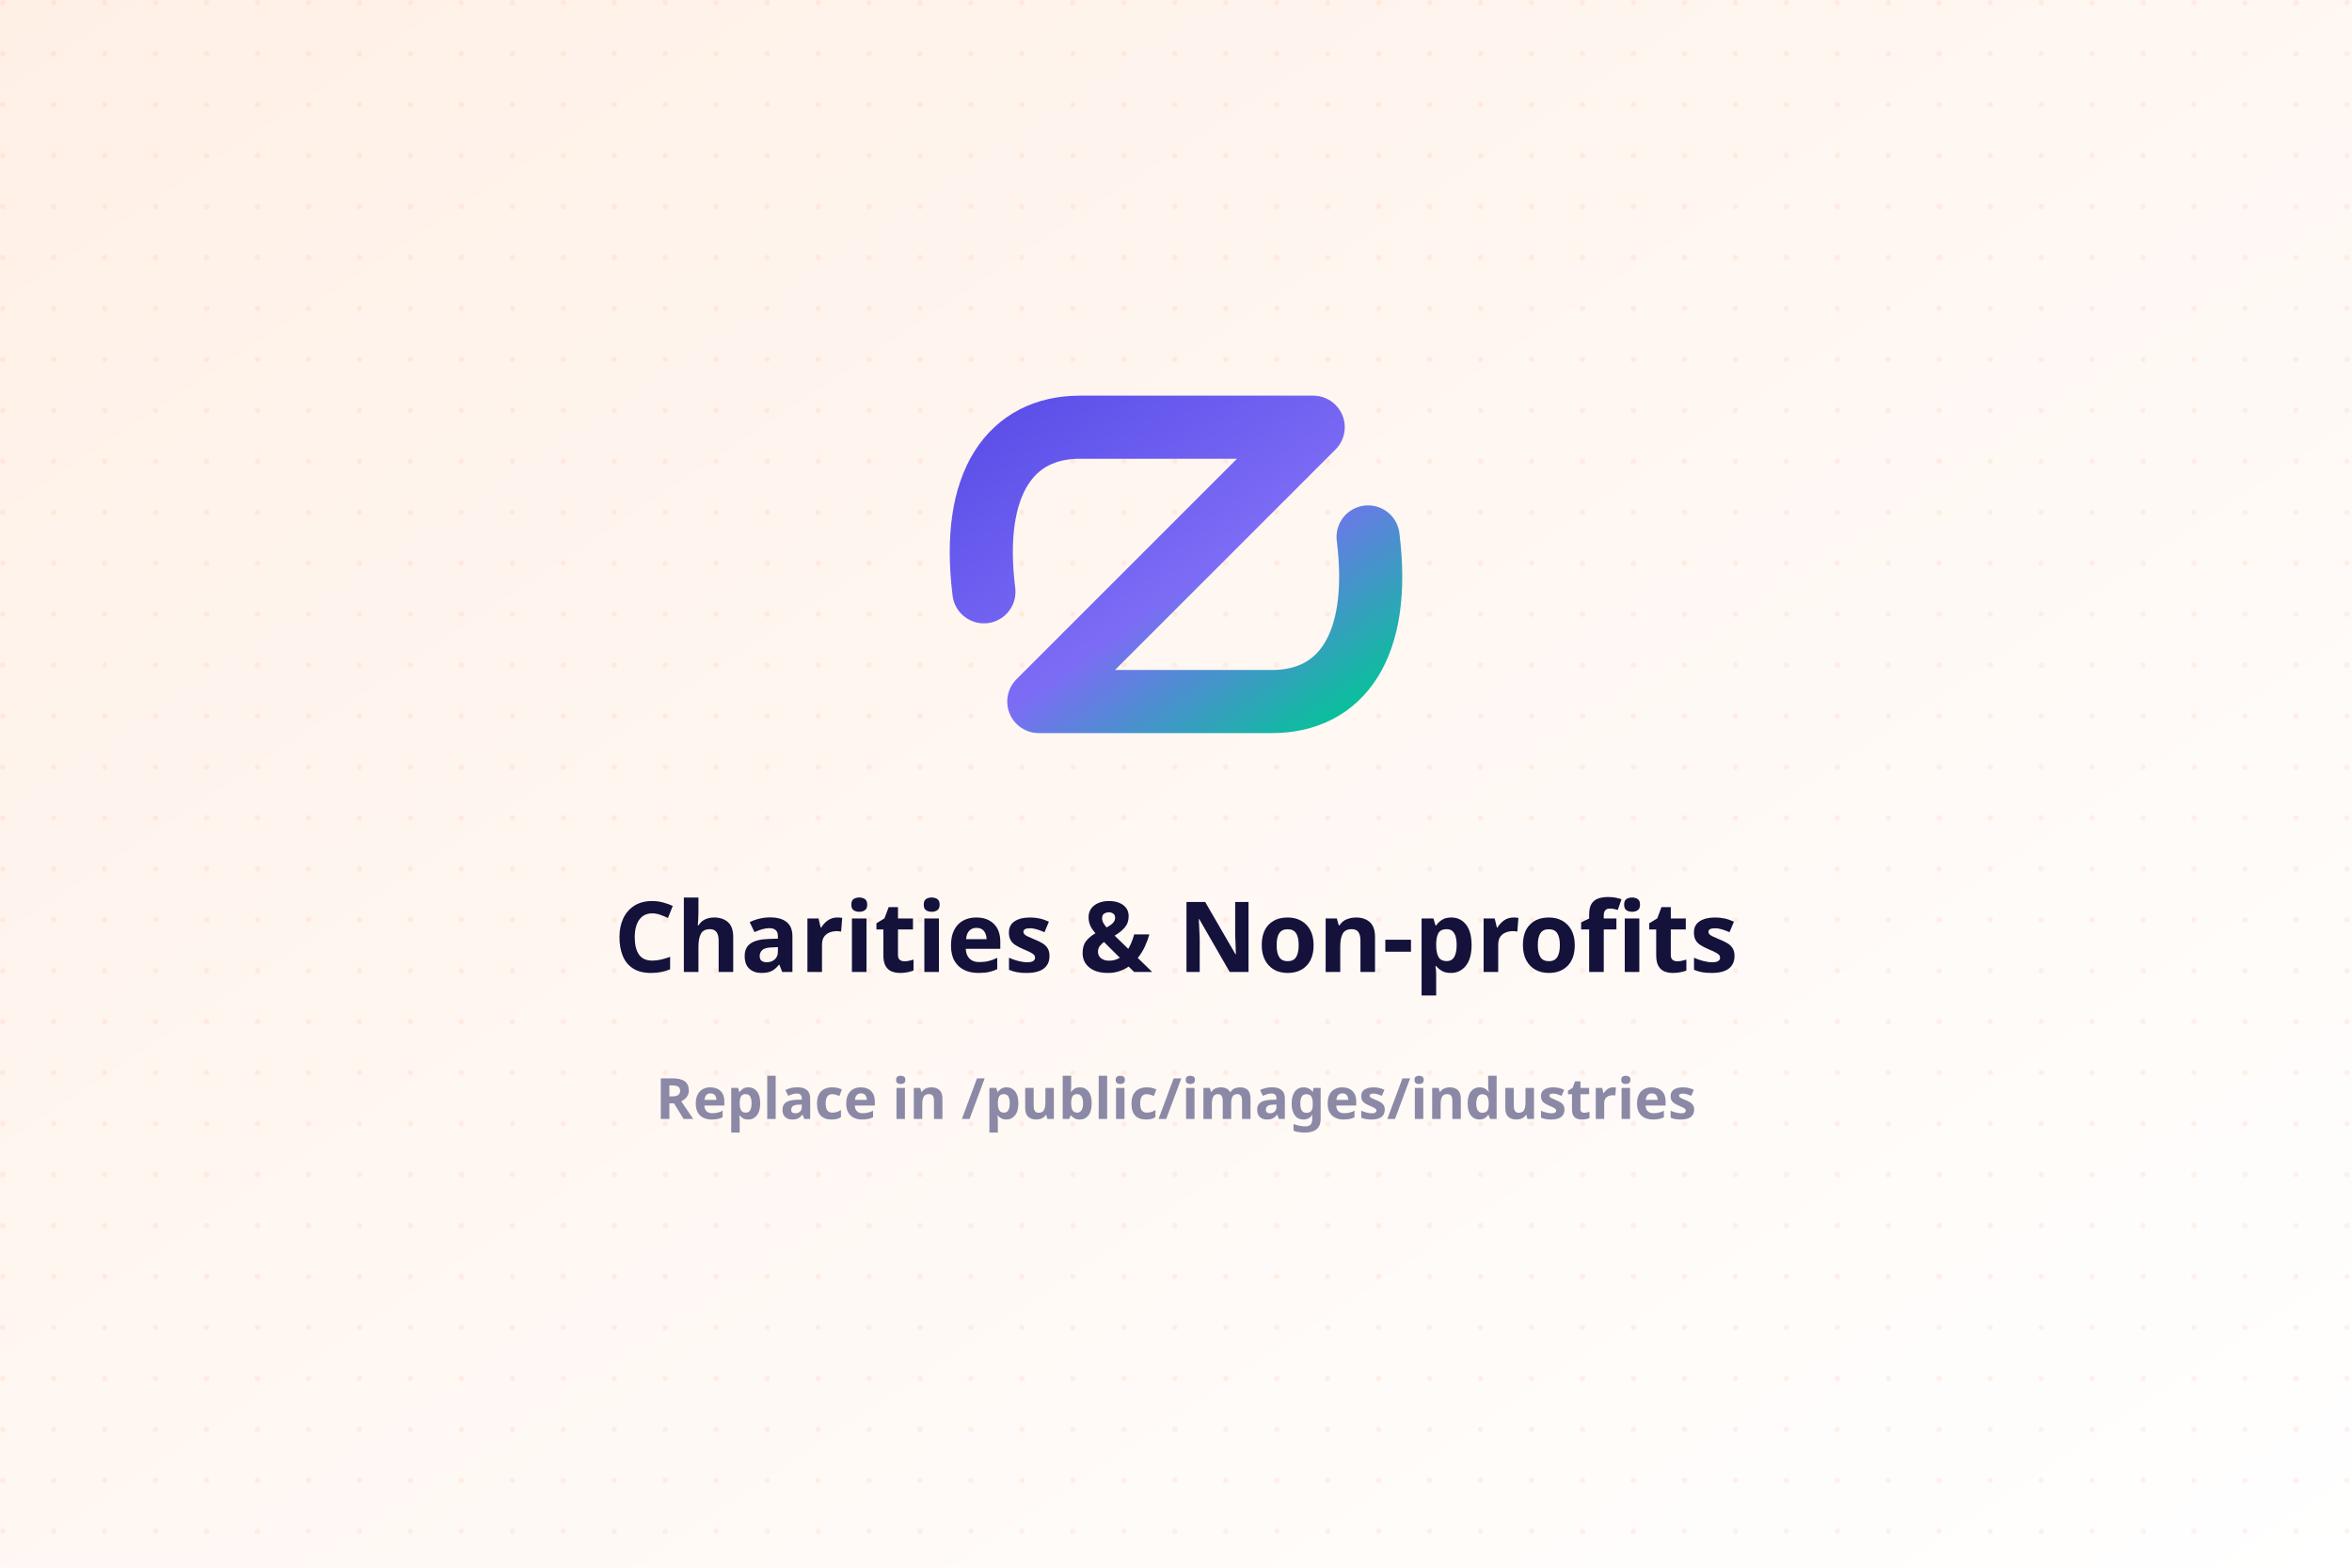
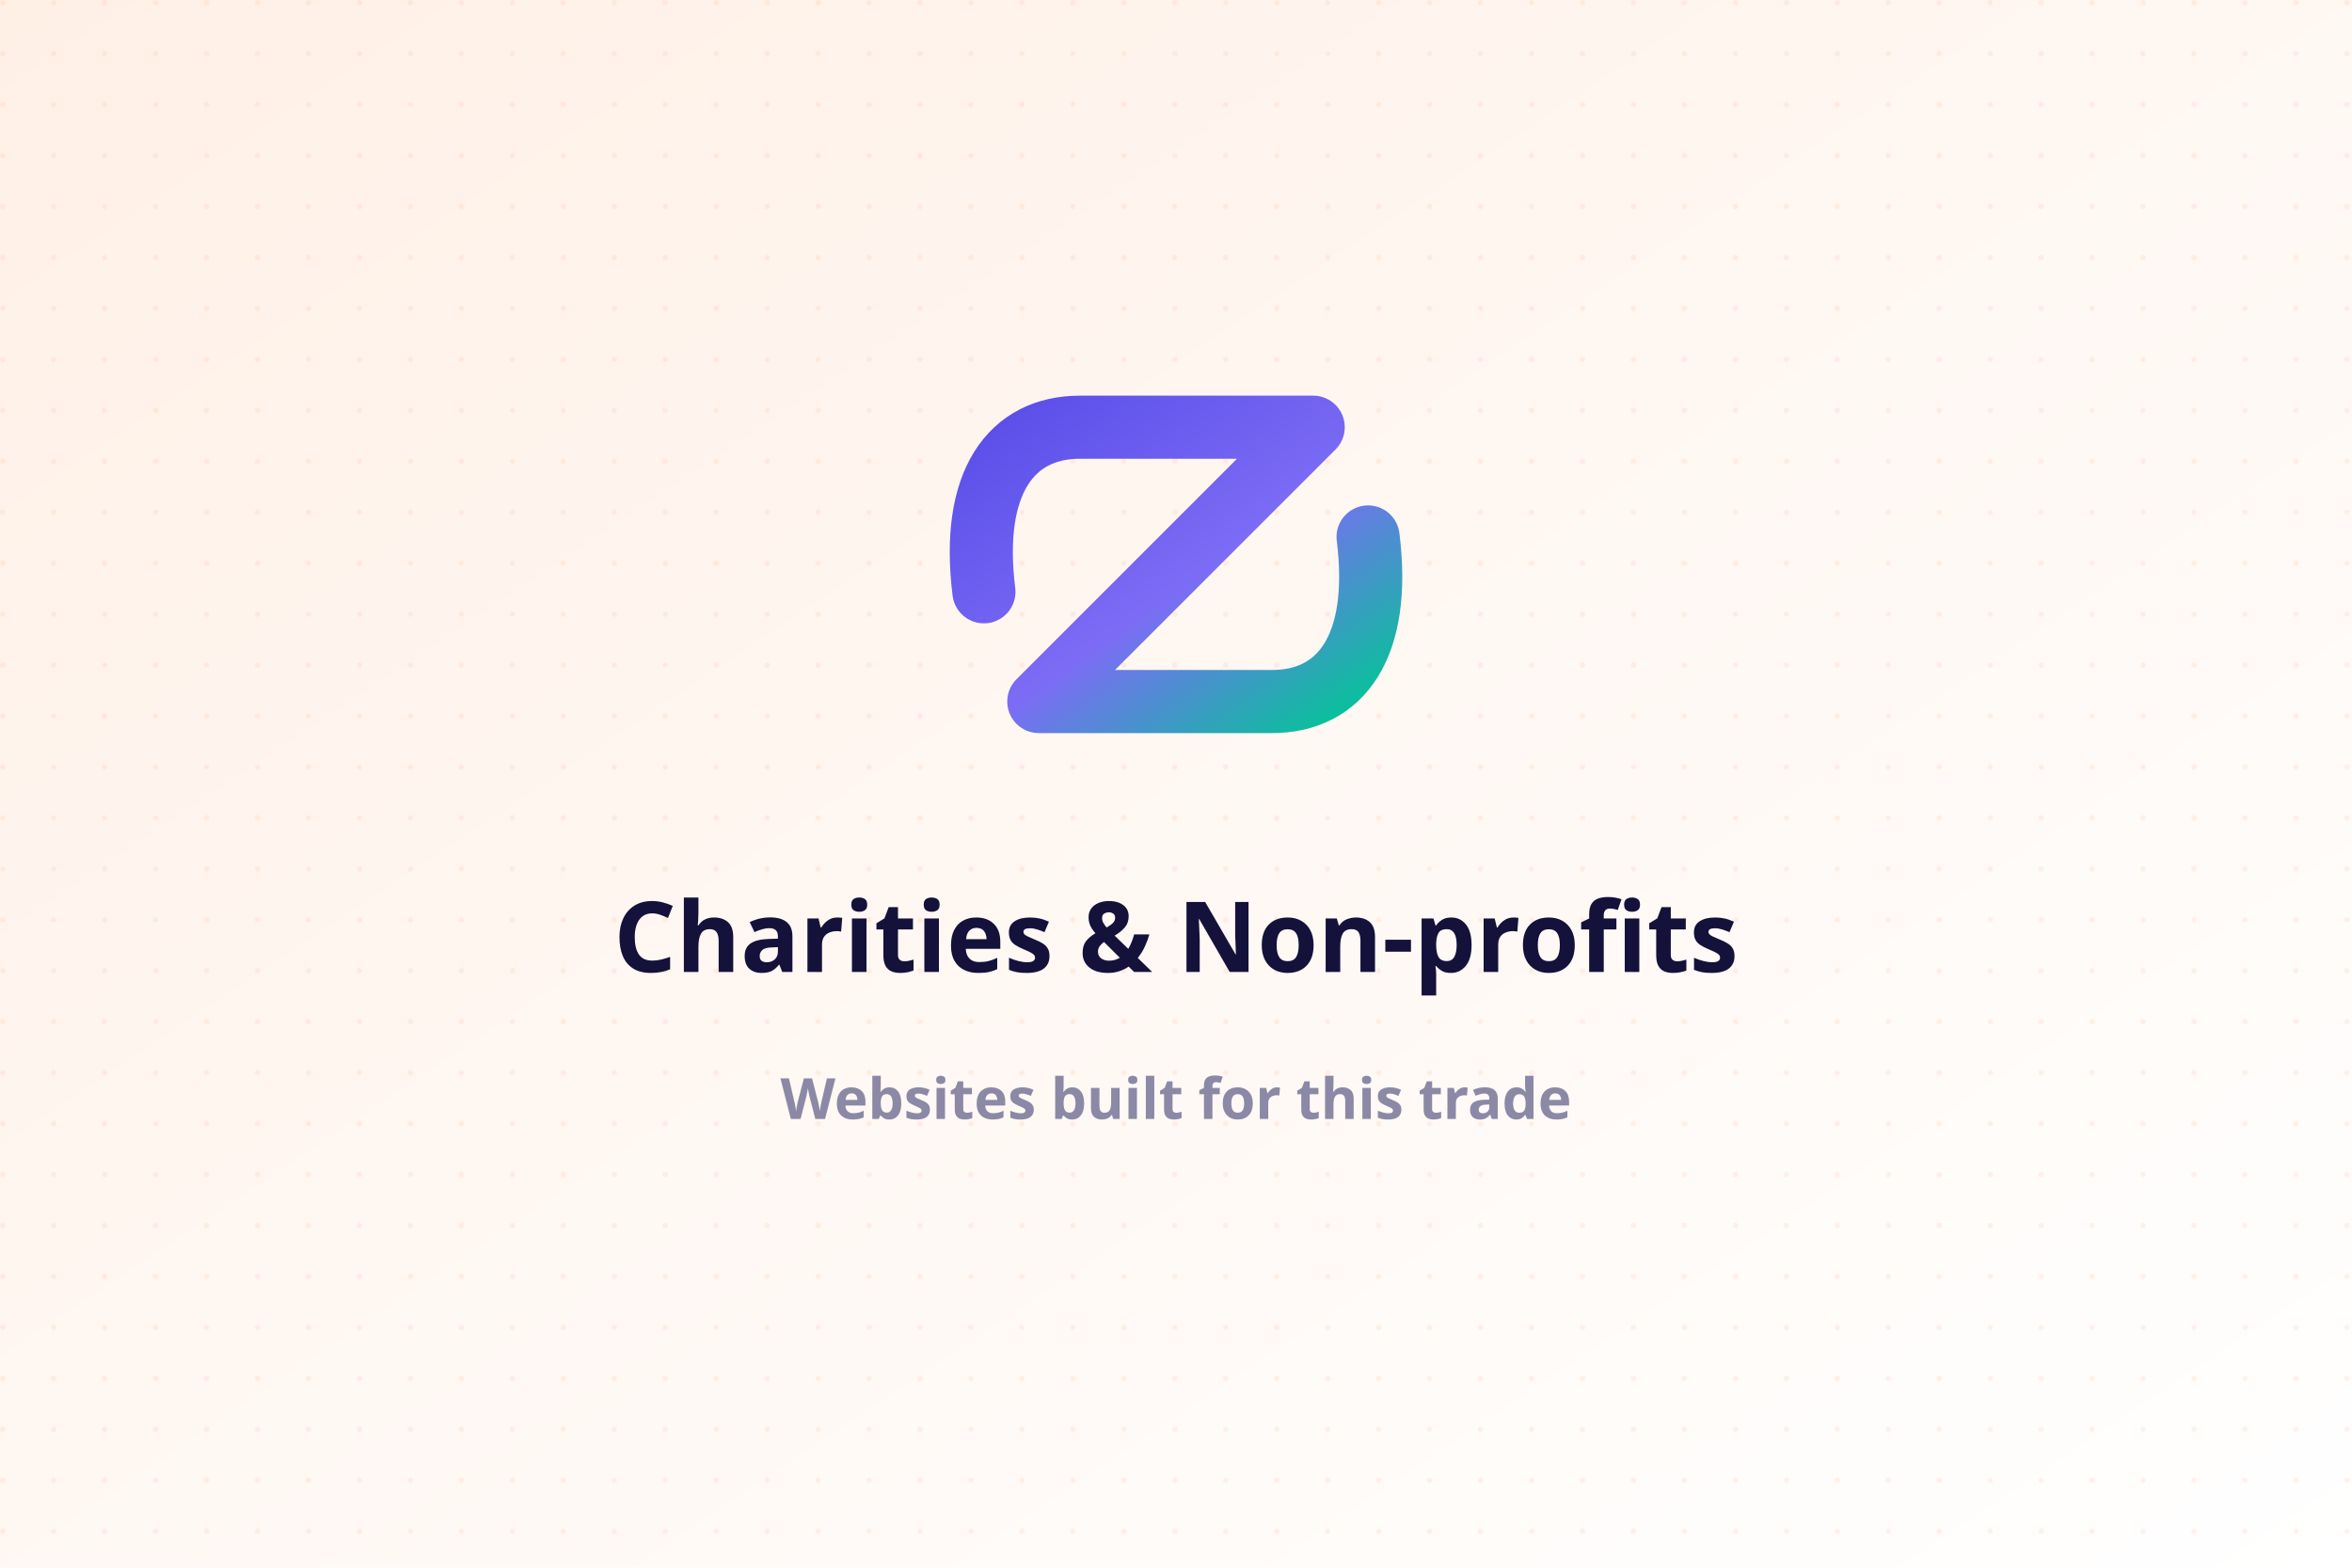
- <svg xmlns="http://www.w3.org/2000/svg" viewBox="0 0 1200 800" width="1200" height="800" role="img" aria-label="Charities &amp; Non-profits placeholder">
+ <svg xmlns="http://www.w3.org/2000/svg" viewBox="0 0 1200 800" width="1200" height="800" role="img" aria-label="Charities &amp; Non-profits — Flowzync">
  <defs>
    <linearGradient id="g" x1="0" y1="0" x2="1" y2="1">
      <stop offset="0" stop-color="#FFF0E6" />
      <stop offset="1" stop-color="#FFFFFF" />
    </linearGradient>
    <linearGradient id="s" x1="0" y1="0" x2="1" y2="1">
      <stop offset="0" stop-color="#5B4FE9" />
      <stop offset=".55" stop-color="#7C6CF5" />
      <stop offset="1" stop-color="#06C299" />
    </linearGradient>
    <pattern id="d" width="26" height="26" patternUnits="userSpaceOnUse">
      <circle cx="1.4" cy="1.4" r="1.4" fill="#FF9E6D" opacity=".13" />
    </pattern>
  </defs>
  <rect width="1200" height="800" fill="url(#g)" />
  <rect width="1200" height="800" fill="url(#d)" />
  <g transform="translate(432.0 120.0) scale(7.000)">
    <path d="M10 26 C9 18 12 14 17 14 H34 L14 34 H31 C36 34 39 30 38 22" fill="none" stroke="url(#s)" stroke-width="4.6" stroke-linecap="round" stroke-linejoin="round" />
  </g>
  <text x="50%" y="496" text-anchor="middle" font-family="Sora, Segoe UI, sans-serif" font-weight="700" font-size="50" fill="#14123B">Charities &amp; Non-profits</text>
-   <text x="50%" y="571" text-anchor="middle" font-family="Manrope, Segoe UI, sans-serif" font-weight="600" font-size="29" fill="#8B89A6">Replace in /public/images/industries</text>
+   <text x="50%" y="571" text-anchor="middle" font-family="Manrope, Segoe UI, sans-serif" font-weight="600" font-size="29" fill="#8B89A6">Websites built for this trade</text>
</svg>
